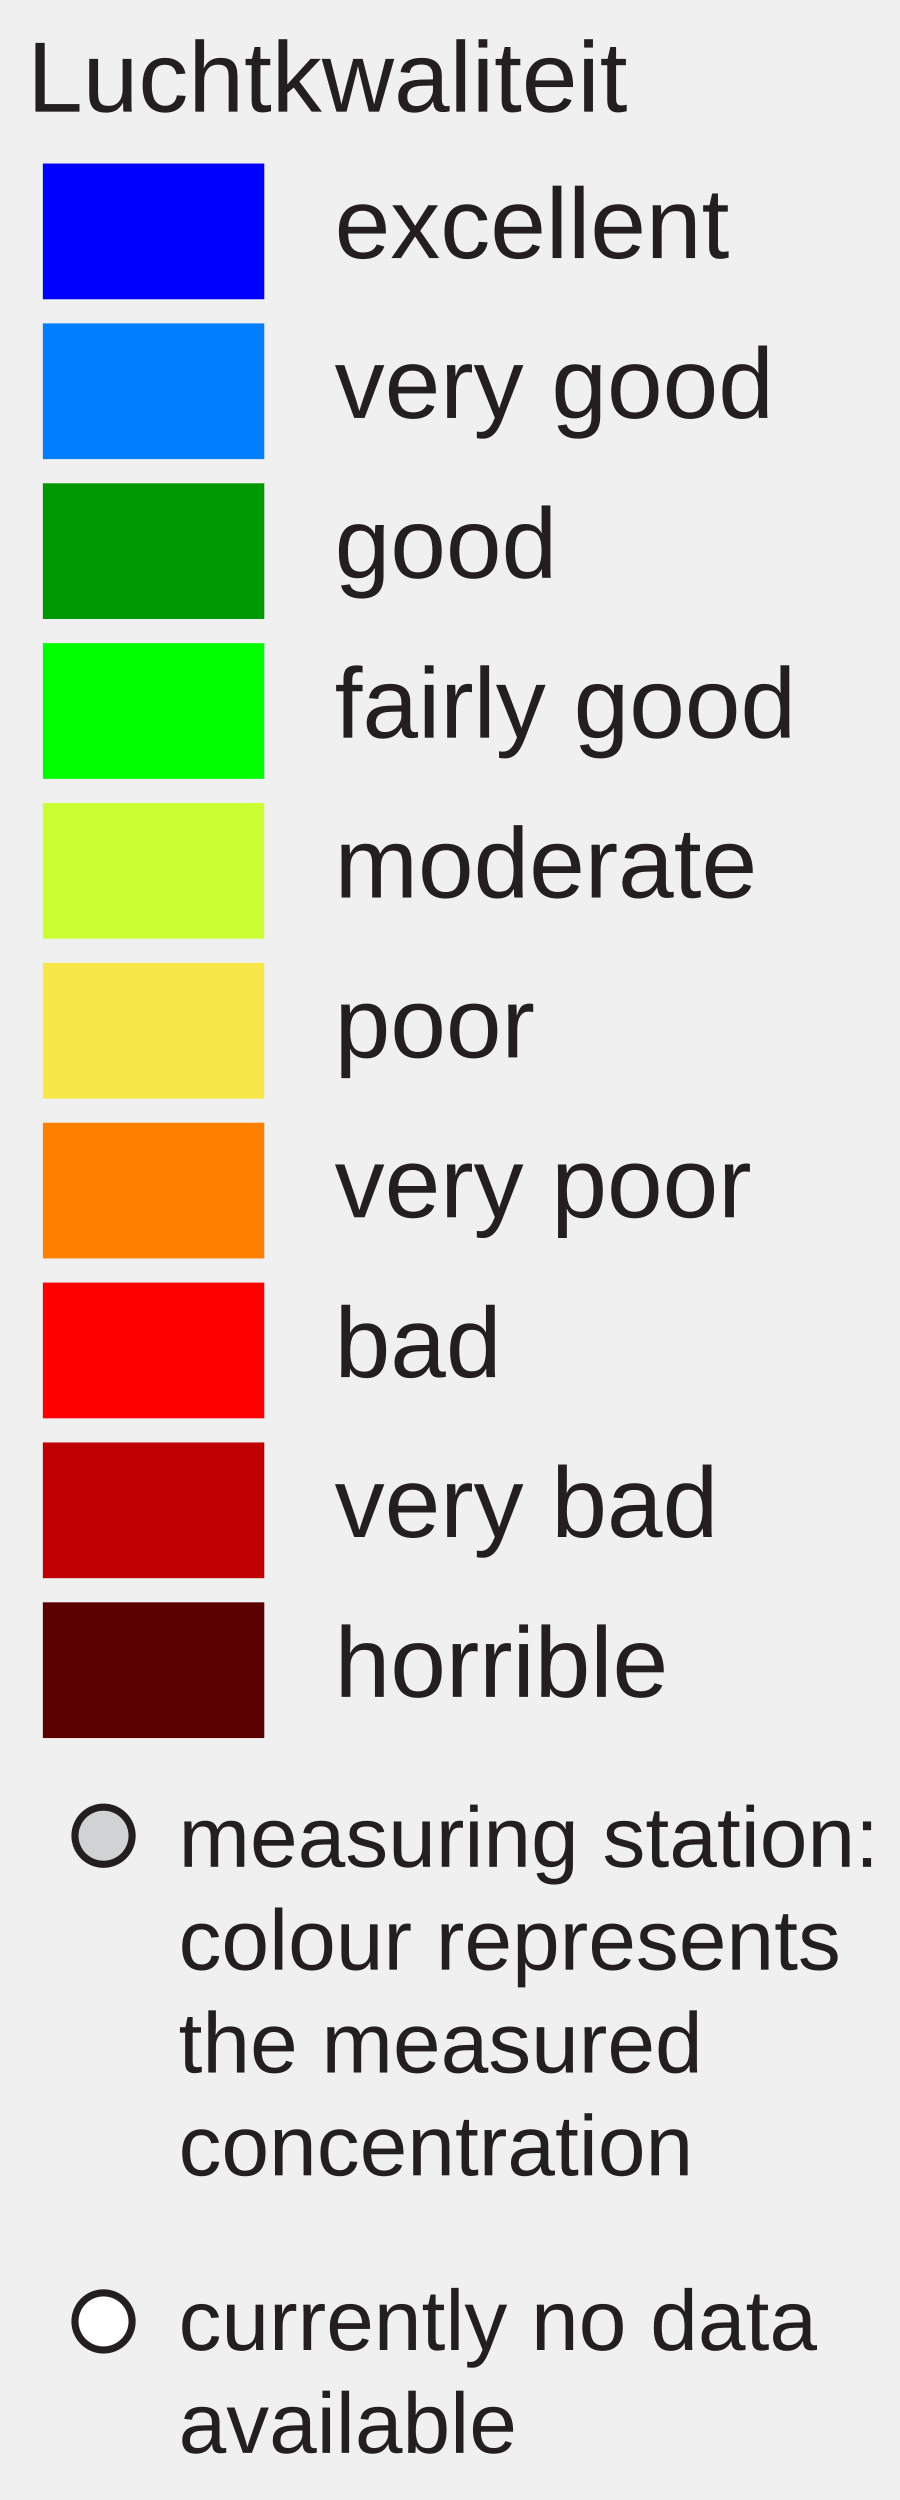
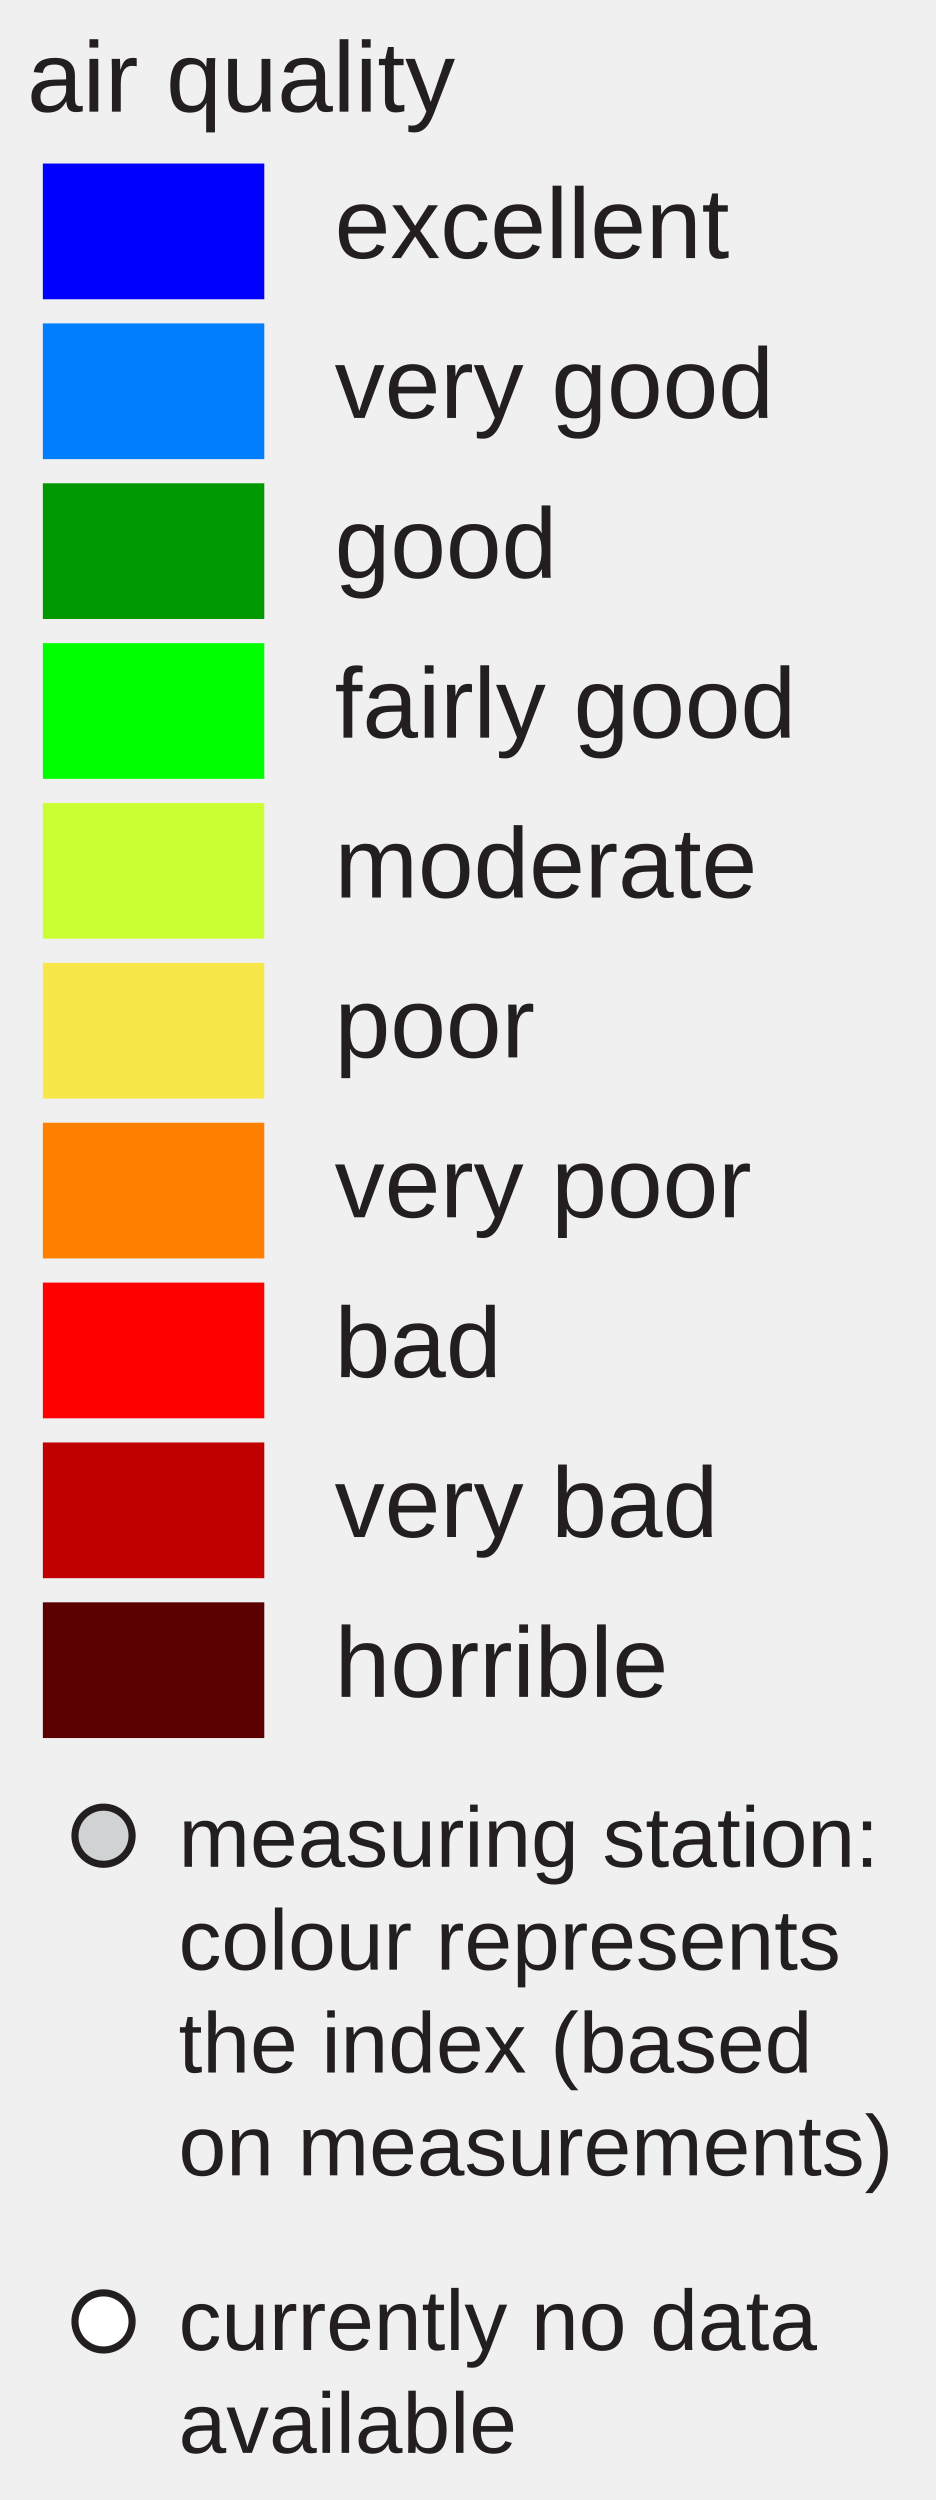
- <svg xmlns="http://www.w3.org/2000/svg" version="1.1" id="Layer_1" x="0px" y="0px" width="126px" height="350px" viewBox="0 0 126 350" enable-background="new 0 0 126 350" xml:space="preserve">
+ <svg xmlns="http://www.w3.org/2000/svg" version="1.1" id="Layer_1" x="0px" y="0px" width="131px" height="350px" viewBox="0 0 131 350" enable-background="new 0 0 131 350" xml:space="preserve">
  <rect x="6" y="22.896" fill="#0000FF" width="31" height="19" />
  <rect x="6" y="45.277" fill="#007EFD" width="31" height="19" />
  <rect x="6" y="67.659" fill="#009800" width="31" height="19" />
  <rect x="6" y="90.04" fill="#00FF00" width="31" height="19" />
  <rect x="6" y="112.421" fill="#CCFF33" width="31" height="19" />
  <rect x="6" y="134.802" fill="#F8E748" width="31" height="19" />
  <rect x="6" y="157.183" fill="#FF8000" width="31" height="19" />
  <rect x="6" y="179.564" fill="#FF0000" width="31" height="19" />
  <rect x="6" y="201.945" fill="#C00000" width="31" height="19" />
  <rect x="6" y="224.326" fill="#5A0000" width="31" height="19" />
  <text transform="matrix(1 0 0 1 46.853 36.1304)" fill="#231F20" font-family="Arial" font-size="14">excellent</text>
  <text transform="matrix(1 0 0 1 46.853 58.5112)" fill="#231F20" font-family="Arial" font-size="14">very good</text>
  <text transform="matrix(1 0 0 1 46.853 80.8926)" fill="#231F20" font-family="Arial" font-size="14">good</text>
  <text transform="matrix(1 0 0 1 46.853 103.2734)" fill="#231F20" font-family="Arial" font-size="14">fairly good</text>
  <text transform="matrix(1 0 0 1 46.853 125.6548)" fill="#231F20" font-family="Arial" font-size="14">moderate</text>
  <text transform="matrix(1 0 0 1 46.853 148.0352)" fill="#231F20" font-family="Arial" font-size="14">poor</text>
  <text transform="matrix(1 0 0 1 46.853 170.417)" fill="#231F20" font-family="Arial" font-size="14">very poor</text>
  <text transform="matrix(1 0 0 1 46.853 192.7988)" fill="#231F20" font-family="Arial" font-size="14">bad</text>
  <text transform="matrix(1 0 0 1 46.853 215.1797)" fill="#231F20" font-family="Arial" font-size="14">very bad</text>
  <text transform="matrix(1 0 0 1 46.853 237.5605)" fill="#231F20" font-family="Arial" font-size="14">horrible</text>
-   <text font-size="14" font-family="Arial" transform="translate(3.8027 15.631)" fill="#231F20">Luchtkwaliteit</text>
+   <text font-size="14" font-family="Arial" transform="translate(3.8027 15.631)" fill="#231F20">air quality</text>
  <circle fill="#D0D2D3" stroke="#231F20" stroke-miterlimit="10" cx="14.495" cy="257" r="4" />
  <circle fill="#FFFFFF" stroke="#231F20" stroke-miterlimit="10" cx="14.495" cy="325" r="4" />
  <text font-size="12" font-family="Arial" transform="translate(25 261.35)" fill="#231F20">measuring station:</text>
  <text font-size="12" font-family="Arial" transform="translate(25 275.75)" fill="#231F20">colour represents</text>
-   <text font-size="12" font-family="Arial" transform="translate(25 290.15)" fill="#231F20">the measured</text>
-   <text font-size="12" font-family="Arial" transform="translate(25 304.55)" fill="#231F20">concentration</text>
+   <text font-size="12" font-family="Arial" transform="translate(25 290.15)" fill="#231F20">the index (based</text>
+   <text font-size="12" font-family="Arial" transform="translate(25 304.55)" fill="#231F20">on measurements)</text>
  <text font-size="12" font-family="Arial" transform="translate(25 329)" fill="#231F20">currently no data</text>
  <text font-size="12" font-family="Arial" transform="translate(25 343.4)" fill="#231F20">available</text>
</svg>
